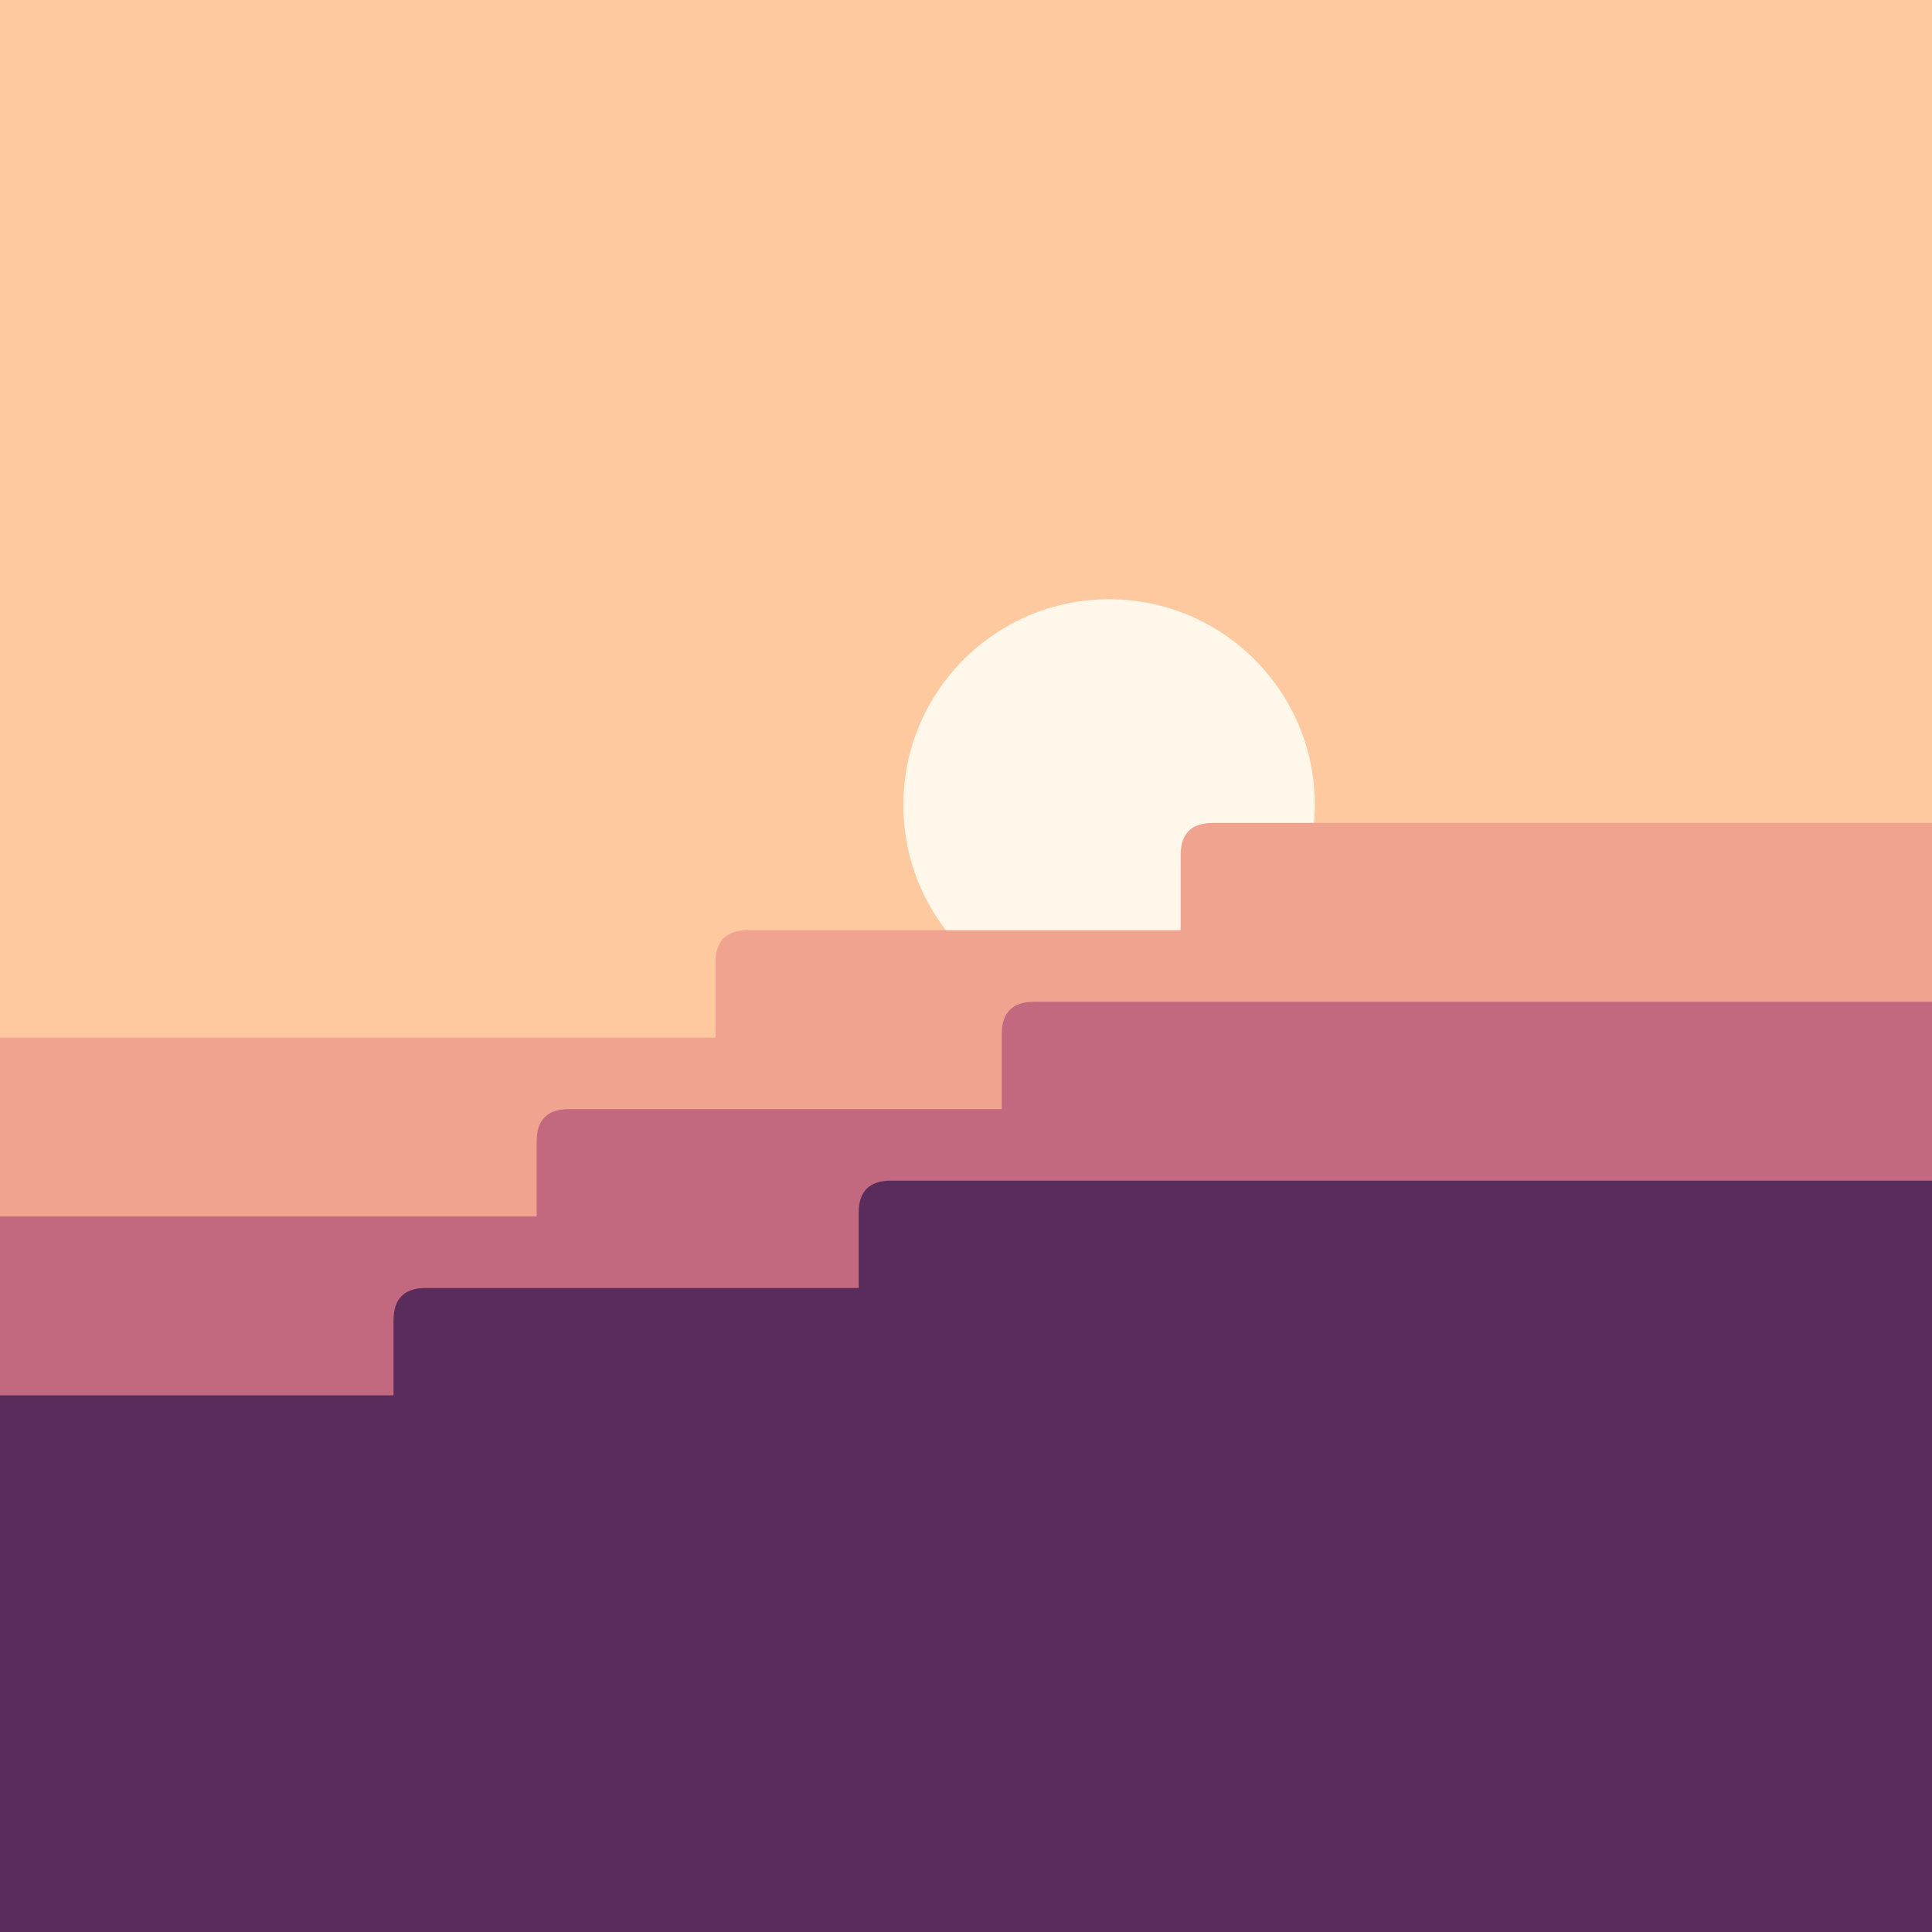
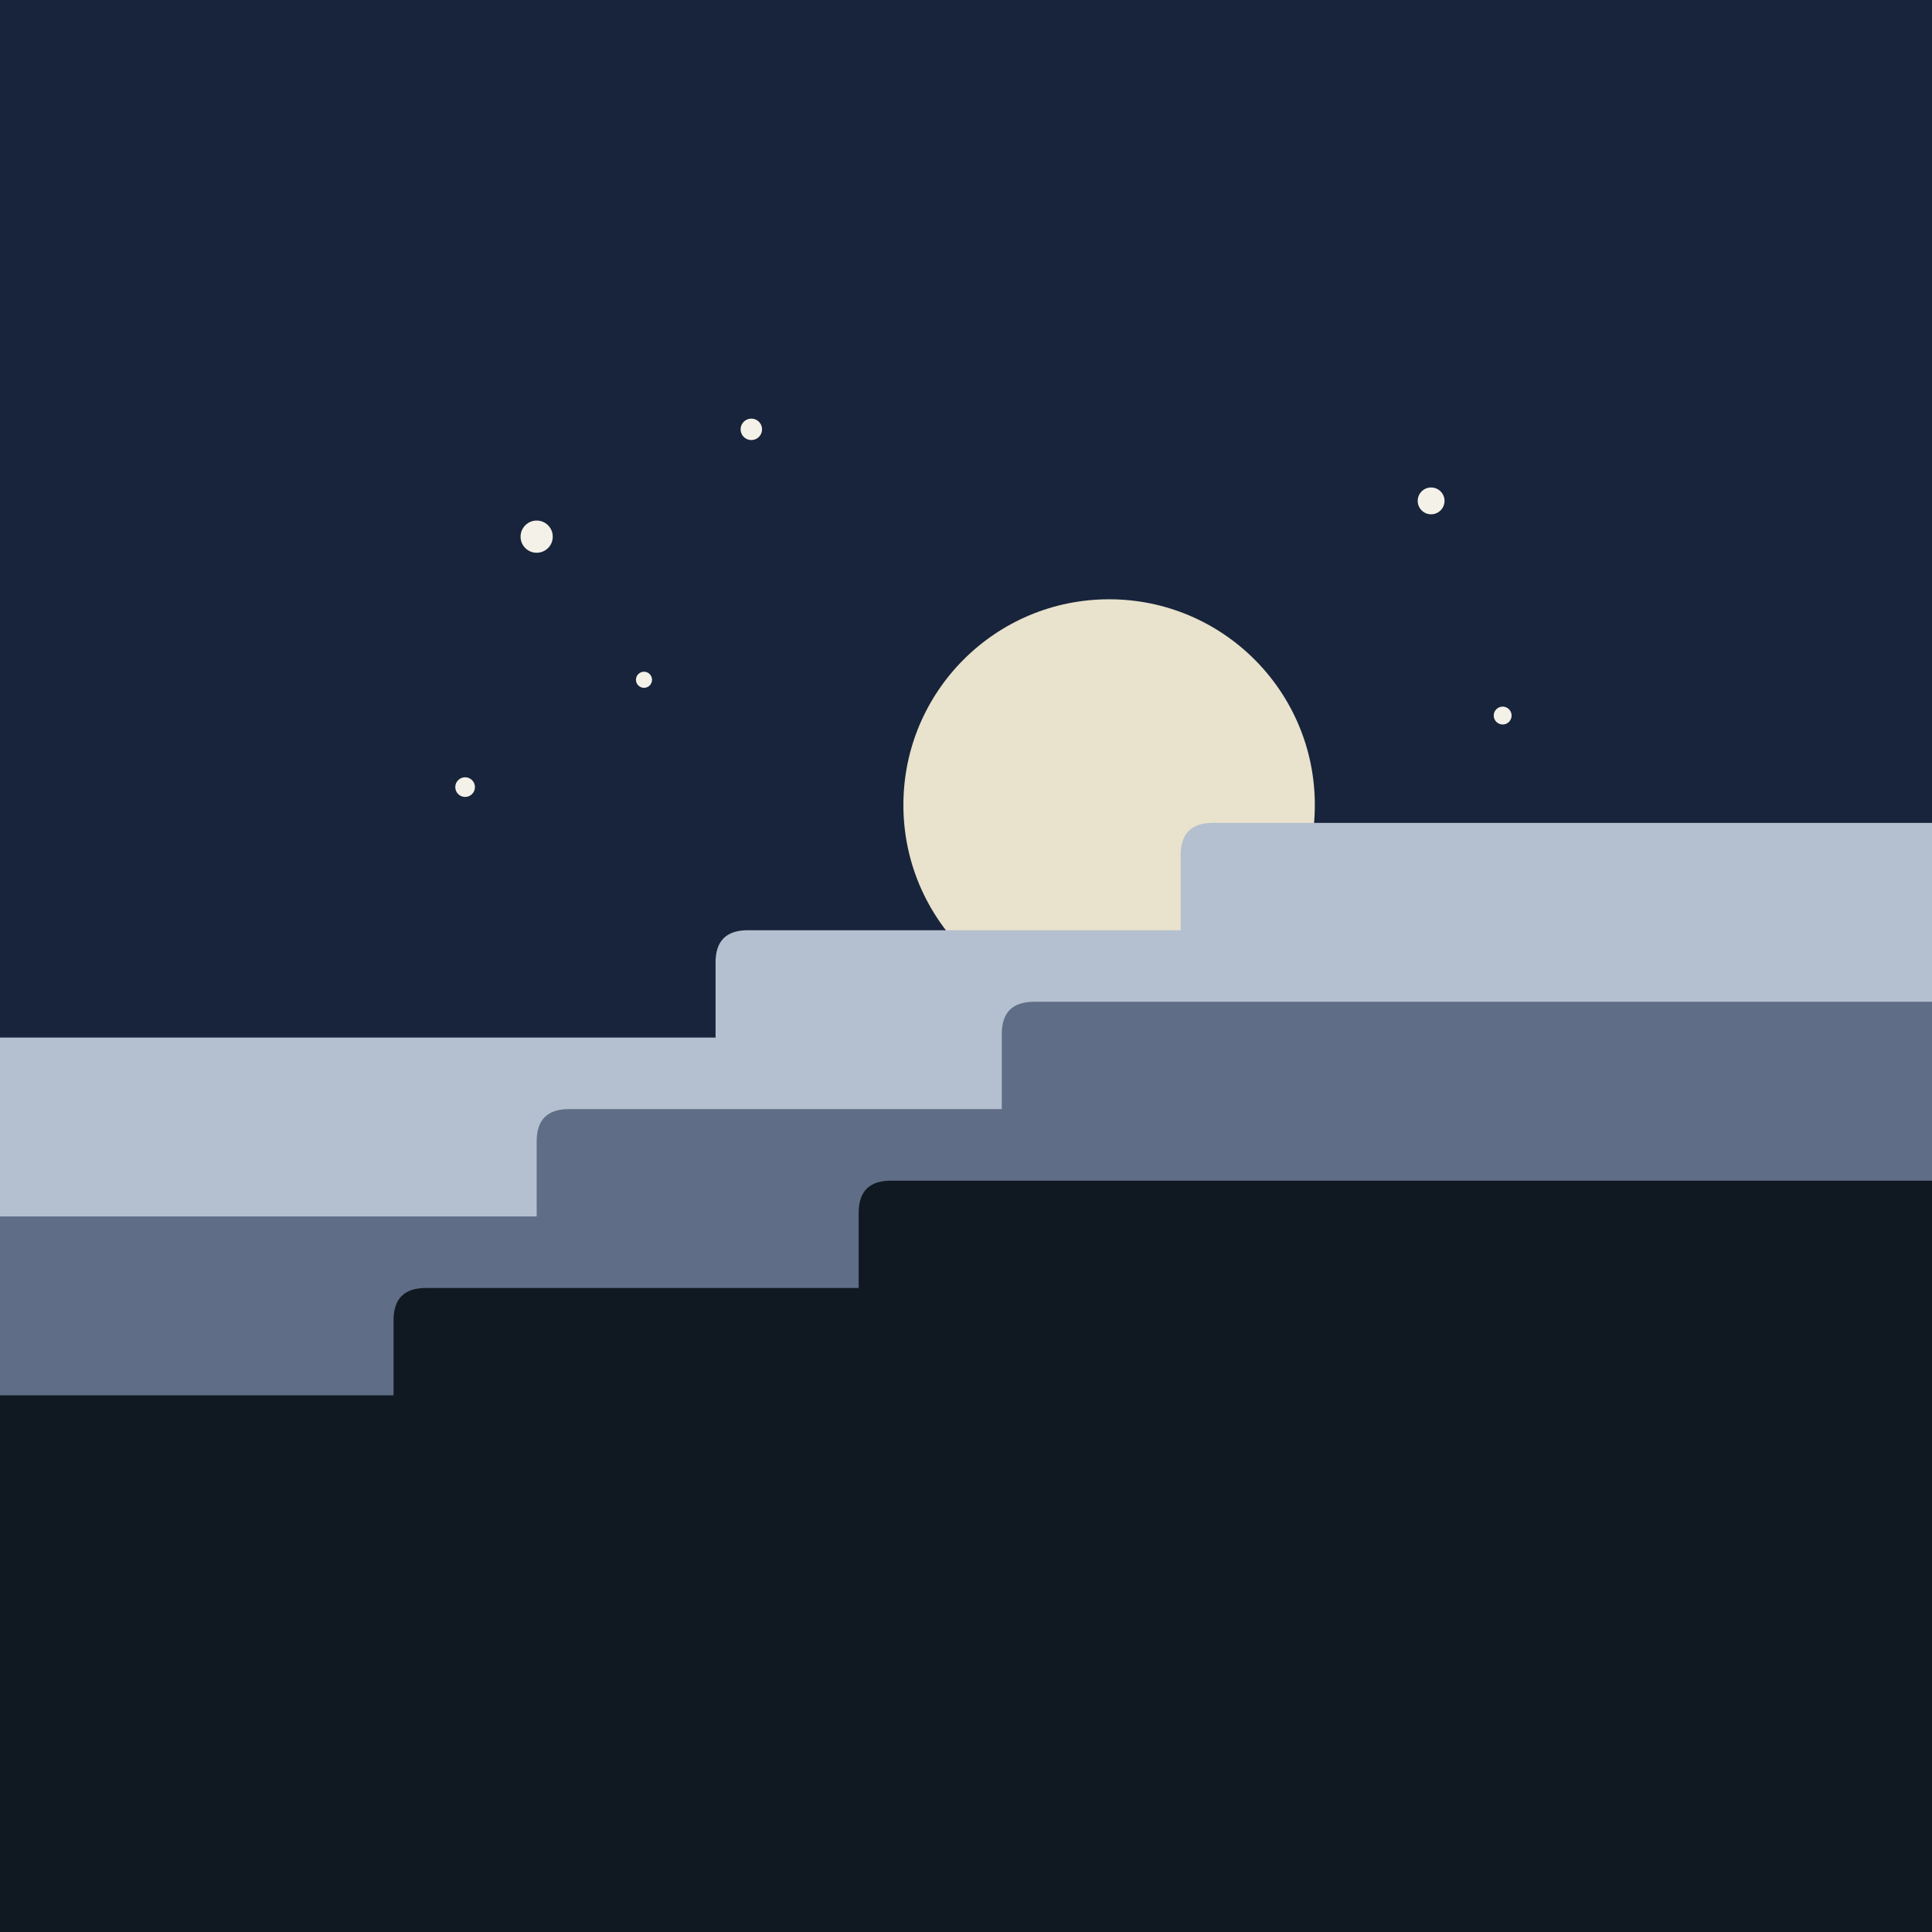
<svg xmlns="http://www.w3.org/2000/svg" viewBox="0 0 108 108">
-   <rect width="108" height="108" fill="#FFC9A0" />
-   <circle cx="62" cy="45" r="11.5" fill="#FFF8EA" />
-   <path d="M0,108 V58 H40 V53.8 Q40,52 41.8,52 H66 V47.8 Q66,46 67.8,46 H108 V108 Z" fill="#F0A48F" />
-   <path d="M0,108 V68 H30 V63.8 Q30,62 31.8,62 H56 V57.8 Q56,56 57.8,56 H108 V108 Z" fill="#C2697F" />
-   <path d="M0,108 V78 H22 V73.8 Q22,72 23.8,72 H48 V67.8 Q48,66 49.8,66 H108 V108 Z" fill="#5A2C5C" />
+   <rect width="108" height="108" fill="#17243B" />
+   <circle cx="30" cy="30" r="0.9" fill="#F4F1E8" />
+   <circle cx="42" cy="24" r="0.6" fill="#F4F1E8" />
+   <circle cx="80" cy="28" r="0.75" fill="#F4F1E8" />
+   <circle cx="26" cy="44" r="0.55" fill="#F4F1E8" />
+   <circle cx="84" cy="40" r="0.5" fill="#F4F1E8" />
+   <circle cx="36" cy="38" r="0.45" fill="#F4F1E8" />
+   <circle cx="62" cy="45" r="11.5" fill="#E9E2CC" />
+   <path d="M0,108 V58 H40 V53.8 Q40,52 41.8,52 H66 V47.8 Q66,46 67.8,46 H108 V108 Z" fill="#B4C0CF" />
+   <path d="M0,108 V68 H30 V63.8 Q30,62 31.8,62 H56 V57.8 Q56,56 57.8,56 H108 V108 Z" fill="#5F6D86" />
+   <path d="M0,108 V78 H22 V73.8 Q22,72 23.8,72 H48 V67.8 Q48,66 49.8,66 H108 V108 Z" fill="#101922" />
</svg>
